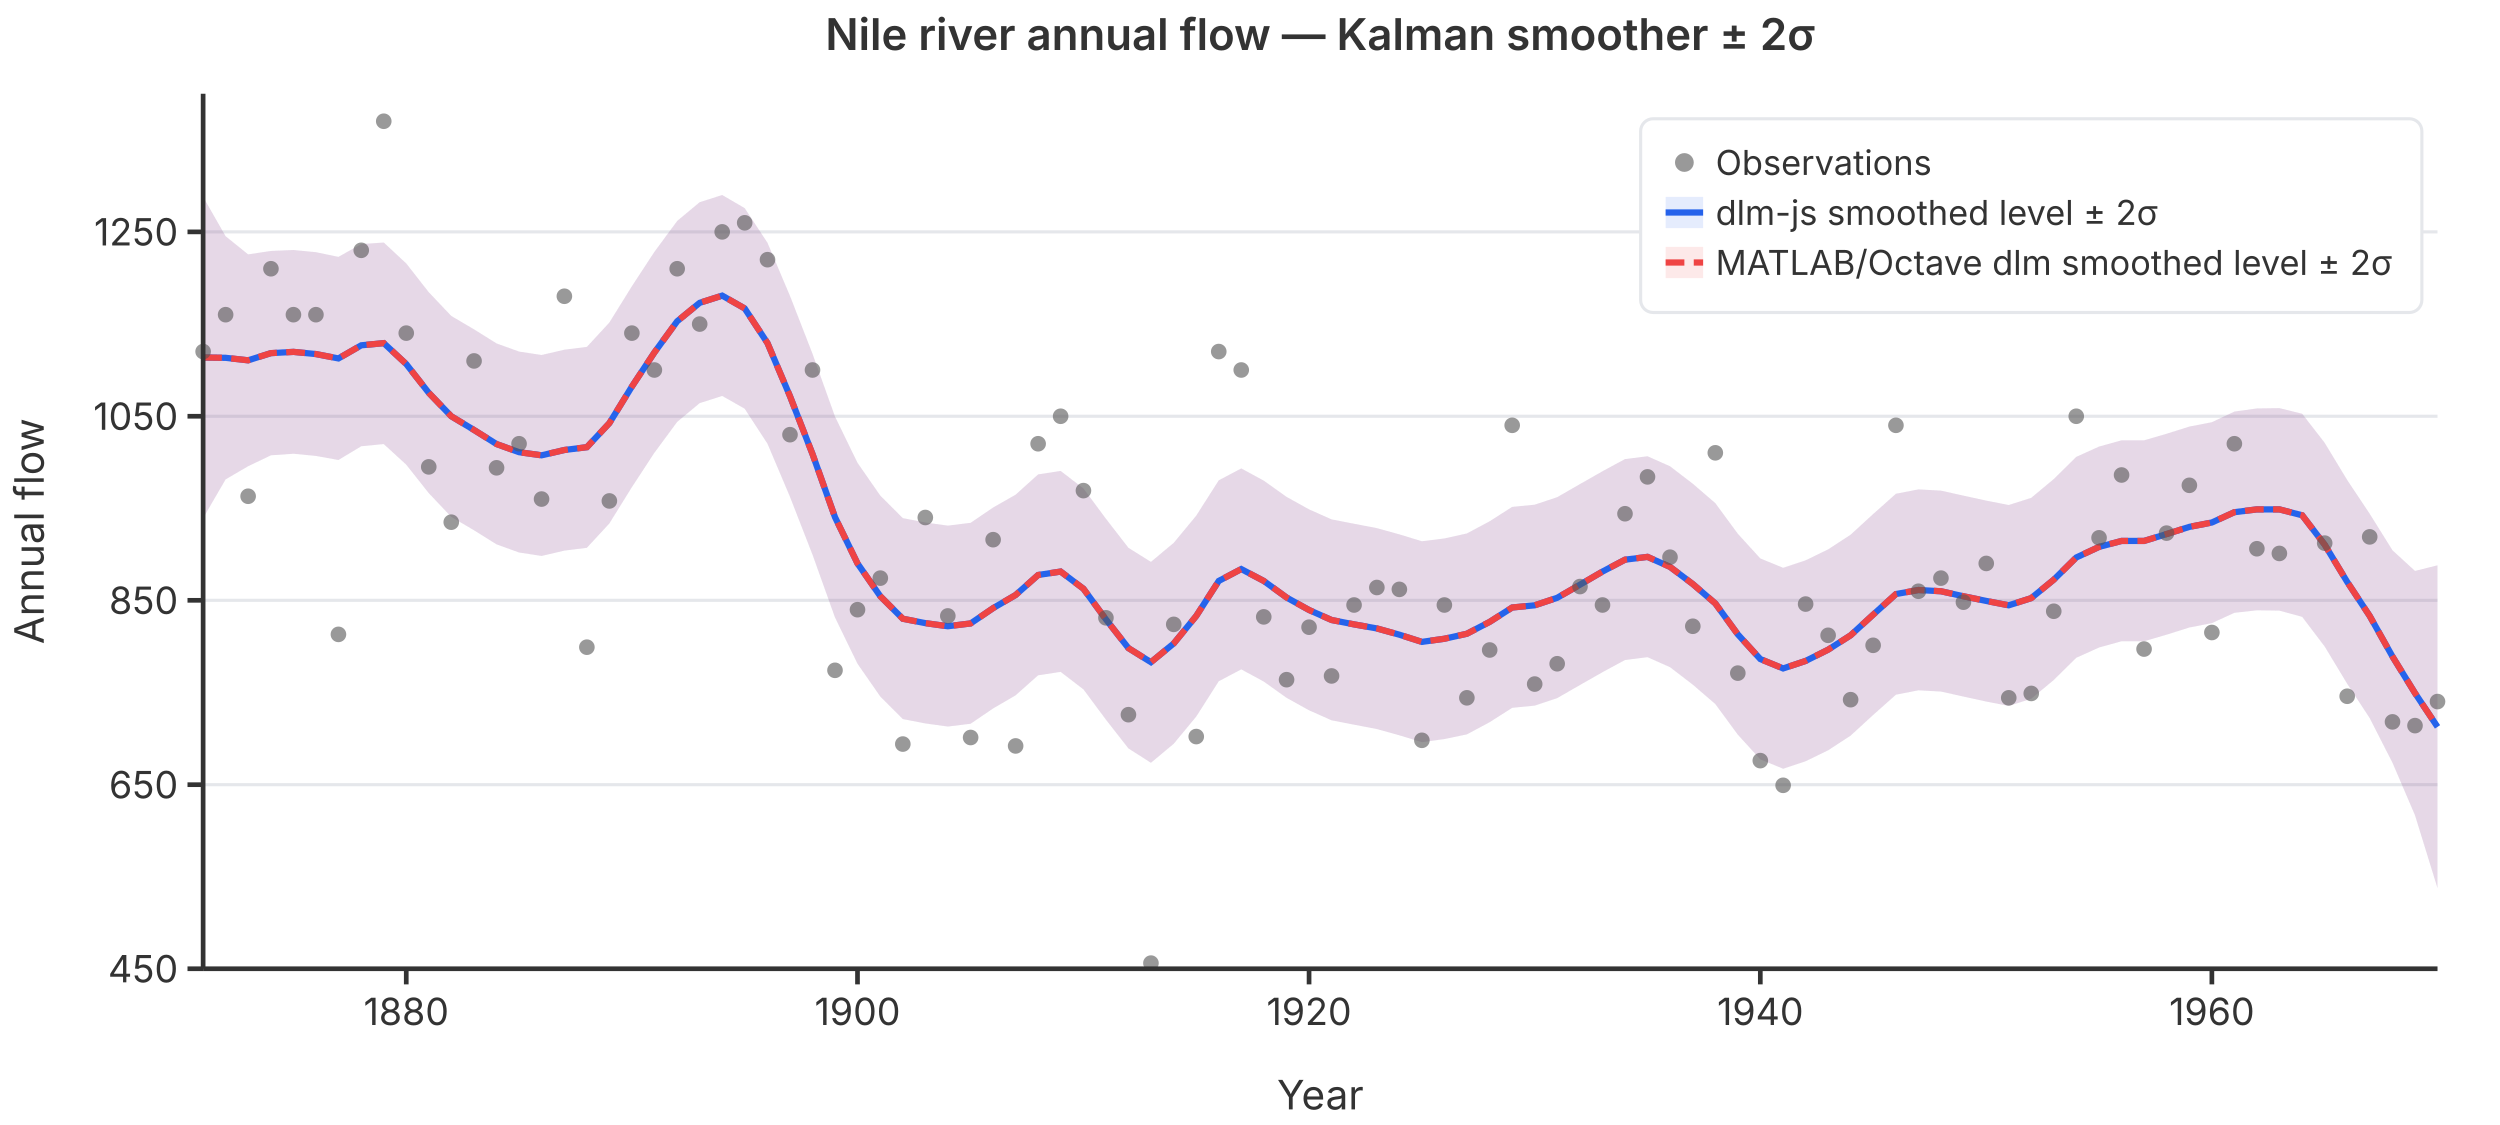
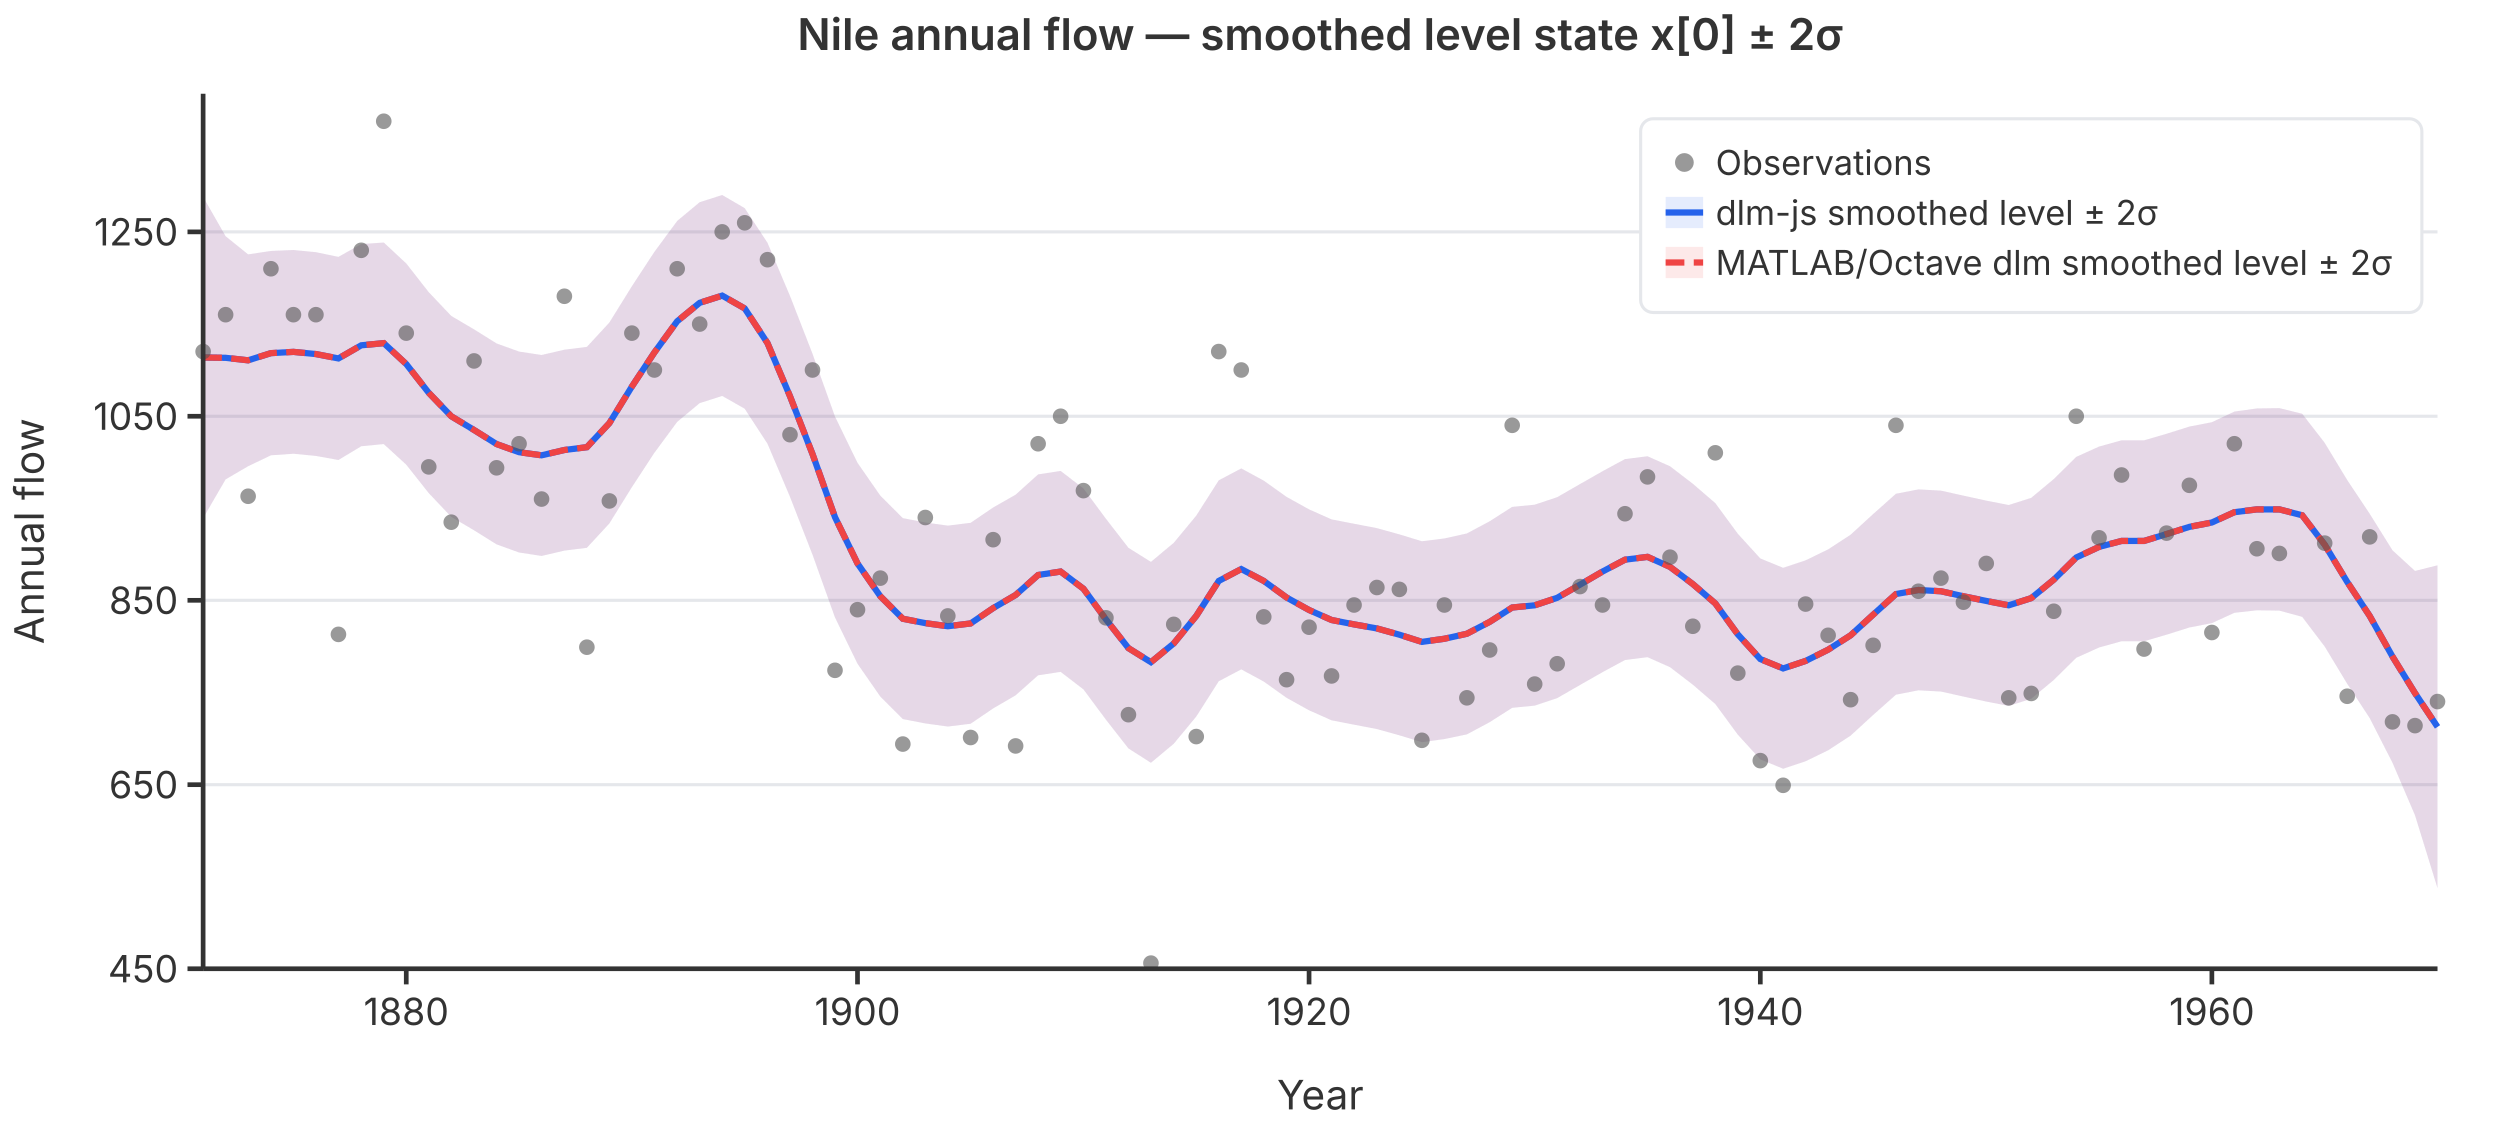
<svg xmlns="http://www.w3.org/2000/svg" viewBox="0 0 800 360" font-family="system-ui,-apple-system,sans-serif" font-size="12">
  <rect width="800" height="360" fill="white" />
  <line x1="65" y1="310.0" x2="780" y2="310.0" stroke="#e5e7eb" stroke-width="1" />
  <line x1="65" y1="251.1" x2="780" y2="251.1" stroke="#e5e7eb" stroke-width="1" />
  <line x1="65" y1="192.1" x2="780" y2="192.1" stroke="#e5e7eb" stroke-width="1" />
  <line x1="65" y1="133.2" x2="780" y2="133.2" stroke="#e5e7eb" stroke-width="1" />
  <line x1="65" y1="74.2" x2="780" y2="74.2" stroke="#e5e7eb" stroke-width="1" />
  <path d="M65.0,63.0L72.2,75.6L79.4,81.4L86.7,80.3L93.9,80.0L101.1,80.7L108.3,82.2L115.6,78.1L122.8,77.6L130.0,84.3L137.2,93.5L144.4,101.1L151.7,105.4L158.9,109.9L166.1,112.5L173.3,113.6L180.6,111.9L187.8,111.0L195.0,103.2L202.2,91.6L209.4,80.6L216.7,70.7L223.9,64.7L231.1,62.4L238.3,66.6L245.6,77.7L252.8,94.7L260.0,113.2L267.2,133.3L274.4,148.1L281.7,158.6L288.9,165.8L296.1,167.2L303.3,168.2L310.6,167.3L317.8,162.4L325.0,158.3L332.2,151.8L339.4,150.7L346.7,156.3L353.9,166.0L361.1,175.3L368.3,179.8L375.6,173.7L382.8,165.0L390.0,153.7L397.2,149.9L404.4,153.8L411.7,159.0L418.9,163.0L426.1,166.2L433.3,167.6L440.6,169.0L447.8,171.0L455.0,173.2L462.2,172.3L469.4,170.7L476.7,166.8L483.9,162.2L491.1,161.5L498.3,159.1L505.6,154.9L512.8,150.8L520.0,146.9L527.2,146.0L534.4,149.2L541.7,154.8L548.9,161.0L556.1,170.8L563.3,178.7L570.6,181.7L577.8,179.3L585.0,175.8L592.2,171.1L599.4,164.5L606.7,158.0L613.9,156.6L621.1,157.0L628.3,158.6L635.6,160.2L642.8,161.6L650.0,159.3L657.2,153.3L664.4,146.2L671.7,142.9L678.9,140.9L686.1,140.9L693.3,138.8L700.6,136.5L707.8,135.1L715.0,131.7L722.2,130.7L729.4,130.6L736.7,132.4L743.9,141.7L751.1,153.6L758.3,164.4L765.6,176.1L772.8,182.7L780.0,180.9L780.0,284.2L772.8,260.9L765.6,244.1L758.3,229.8L751.1,218.8L743.9,206.9L736.7,197.4L729.4,195.4L722.2,195.3L715.0,196.1L707.8,199.4L700.6,200.8L693.3,203.1L686.1,205.2L678.9,205.2L671.7,207.2L664.4,210.5L657.2,217.6L650.0,223.6L642.8,225.9L635.6,224.5L628.3,222.9L621.1,221.3L613.9,220.9L606.7,222.3L599.4,228.8L592.2,235.4L585.0,240.1L577.8,243.6L570.6,246.0L563.3,243.0L556.1,235.1L548.9,225.3L541.7,219.1L534.4,213.5L527.2,210.3L520.0,211.2L512.8,215.1L505.6,219.2L498.3,223.4L491.1,225.8L483.9,226.5L476.7,231.1L469.4,235.0L462.2,236.5L455.0,237.5L447.8,235.3L440.6,233.3L433.3,231.9L426.1,230.5L418.9,227.3L411.7,223.3L404.4,218.1L397.2,214.2L390.0,218.0L382.8,229.3L375.6,238.0L368.3,244.1L361.1,239.5L353.9,230.3L346.7,220.6L339.4,215.0L332.2,216.1L325.0,222.5L317.8,226.7L310.6,231.6L303.3,232.5L296.1,231.5L288.9,230.1L281.7,222.9L274.4,212.4L267.2,197.6L260.0,177.5L252.8,159.0L245.6,142.0L238.3,130.8L231.1,126.7L223.9,129.0L216.7,135.0L209.4,144.9L202.2,155.9L195.0,167.5L187.8,175.3L180.6,176.2L173.3,177.9L166.1,176.8L158.9,174.2L151.7,169.7L144.4,165.4L137.2,157.8L130.0,148.7L122.8,142.1L115.6,142.8L108.3,147.2L101.1,145.9L93.9,145.2L86.7,145.7L79.4,149.2L72.2,153.4L65.0,165.8Z" fill="rgba(37,99,235,0.12)" stroke="none" />
  <path d="M65.0,63.0L72.2,75.6L79.4,81.4L86.7,80.3L93.9,80.0L101.1,80.7L108.3,82.2L115.6,78.1L122.8,77.6L130.0,84.3L137.2,93.5L144.4,101.1L151.7,105.4L158.9,109.9L166.1,112.5L173.3,113.6L180.6,111.9L187.8,111.0L195.0,103.2L202.2,91.6L209.4,80.6L216.7,70.7L223.9,64.7L231.1,62.4L238.3,66.6L245.6,77.7L252.8,94.7L260.0,113.2L267.2,133.3L274.4,148.1L281.7,158.6L288.9,165.8L296.1,167.2L303.3,168.2L310.6,167.3L317.8,162.4L325.0,158.3L332.2,151.8L339.4,150.7L346.7,156.3L353.9,166.0L361.1,175.3L368.3,179.8L375.6,173.7L382.8,165.0L390.0,153.7L397.2,149.9L404.4,153.8L411.7,159.0L418.9,163.0L426.1,166.2L433.3,167.6L440.6,169.0L447.8,171.0L455.0,173.2L462.2,172.3L469.4,170.7L476.7,166.8L483.9,162.2L491.1,161.5L498.3,159.1L505.6,154.9L512.8,150.8L520.0,146.9L527.2,146.0L534.4,149.2L541.7,154.8L548.9,161.0L556.1,170.8L563.3,178.7L570.6,181.7L577.8,179.3L585.0,175.8L592.2,171.1L599.4,164.5L606.7,158.0L613.9,156.6L621.1,157.0L628.3,158.6L635.6,160.2L642.8,161.6L650.0,159.3L657.2,153.3L664.4,146.2L671.7,142.9L678.9,140.9L686.1,140.9L693.3,138.8L700.6,136.5L707.8,135.1L715.0,131.7L722.2,130.7L729.4,130.6L736.7,132.4L743.9,141.7L751.1,153.6L758.3,164.4L765.6,176.1L772.8,182.7L780.0,180.9L780.0,284.2L772.8,260.9L765.6,244.1L758.3,229.8L751.1,218.8L743.9,206.9L736.7,197.4L729.4,195.4L722.2,195.3L715.0,196.1L707.8,199.4L700.6,200.8L693.3,203.1L686.1,205.2L678.9,205.2L671.7,207.2L664.4,210.5L657.2,217.6L650.0,223.6L642.8,225.9L635.6,224.5L628.3,222.9L621.1,221.3L613.9,220.9L606.7,222.3L599.4,228.8L592.2,235.4L585.0,240.1L577.8,243.6L570.6,246.0L563.3,243.0L556.1,235.1L548.9,225.3L541.7,219.1L534.4,213.5L527.2,210.3L520.0,211.2L512.8,215.1L505.6,219.2L498.3,223.4L491.1,225.8L483.9,226.5L476.7,231.1L469.4,235.0L462.2,236.5L455.0,237.5L447.8,235.3L440.6,233.3L433.3,231.9L426.1,230.5L418.9,227.3L411.7,223.3L404.4,218.1L397.2,214.2L390.0,218.0L382.8,229.3L375.6,238.0L368.3,244.1L361.1,239.5L353.9,230.3L346.7,220.6L339.4,215.0L332.2,216.1L325.0,222.5L317.8,226.7L310.6,231.6L303.3,232.5L296.1,231.5L288.9,230.1L281.7,222.9L274.4,212.4L267.2,197.6L260.0,177.5L252.8,159.0L245.6,142.0L238.3,130.8L231.1,126.7L223.9,129.0L216.7,135.0L209.4,144.9L202.2,155.9L195.0,167.5L187.8,175.3L180.6,176.2L173.3,177.9L166.1,176.8L158.9,174.2L151.7,169.7L144.4,165.4L137.2,157.8L130.0,148.7L122.8,142.1L115.6,142.8L108.3,147.2L101.1,145.9L93.9,145.2L86.7,145.7L79.4,149.2L72.2,153.4L65.0,165.8Z" fill="rgba(239,68,68,0.12)" stroke="none" />
  <polyline points="65.0,114.4 72.2,114.5 79.4,115.3 86.7,113.0 93.9,112.6 101.1,113.3 108.3,114.7 115.6,110.5 122.8,109.8 130.0,116.5 137.2,125.7 144.4,133.2 151.7,137.6 158.9,142.1 166.1,144.7 173.3,145.7 180.6,144.0 187.8,143.1 195.0,135.4 202.2,123.7 209.4,112.8 216.7,102.8 223.9,96.9 231.1,94.6 238.3,98.7 245.6,109.8 252.8,126.8 260.0,145.3 267.2,165.5 274.4,180.3 281.7,190.8 288.9,198.0 296.1,199.4 303.3,200.4 310.6,199.5 317.8,194.6 325.0,190.4 332.2,184.0 339.4,182.9 346.7,188.4 353.9,198.2 361.1,207.4 368.3,211.9 375.6,205.9 382.8,197.1 390.0,185.9 397.2,182.1 404.4,185.9 411.7,191.2 418.9,195.2 426.1,198.4 433.3,199.8 440.6,201.1 447.8,203.1 455.0,205.4 462.2,204.4 469.4,202.8 476.7,199.0 483.9,194.4 491.1,193.7 498.3,191.3 505.6,187.1 512.8,182.9 520.0,179.1 527.2,178.2 534.4,181.4 541.7,186.9 548.9,193.1 556.1,203.0 563.3,210.9 570.6,213.9 577.8,211.5 585.0,207.9 592.2,203.3 599.4,196.7 606.7,190.1 613.9,188.8 621.1,189.2 628.3,190.8 635.6,192.3 642.8,193.7 650.0,191.4 657.2,185.5 664.4,178.4 671.7,175.0 678.9,173.1 686.1,173.1 693.3,170.9 700.6,168.6 707.8,167.2 715.0,163.9 722.2,163.0 729.4,163.0 736.7,164.9 743.9,174.3 751.1,186.2 758.3,197.1 765.6,210.1 772.8,221.8 780.0,232.6" fill="none" stroke="#2563eb" stroke-width="2" />
  <polyline points="65.0,114.4 72.2,114.5 79.4,115.3 86.7,113.0 93.9,112.6 101.1,113.3 108.3,114.7 115.6,110.5 122.8,109.8 130.0,116.5 137.2,125.7 144.4,133.2 151.7,137.6 158.9,142.1 166.1,144.7 173.3,145.7 180.6,144.0 187.8,143.1 195.0,135.4 202.2,123.7 209.4,112.8 216.7,102.8 223.9,96.9 231.1,94.6 238.3,98.7 245.6,109.8 252.8,126.8 260.0,145.3 267.2,165.5 274.4,180.3 281.7,190.8 288.9,198.0 296.1,199.4 303.3,200.4 310.6,199.5 317.8,194.6 325.0,190.4 332.2,184.0 339.4,182.9 346.7,188.4 353.9,198.2 361.1,207.4 368.3,211.9 375.6,205.9 382.8,197.1 390.0,185.9 397.2,182.1 404.4,185.9 411.7,191.2 418.9,195.2 426.1,198.4 433.3,199.8 440.6,201.1 447.8,203.1 455.0,205.4 462.2,204.4 469.4,202.8 476.7,199.0 483.9,194.4 491.1,193.7 498.3,191.3 505.6,187.1 512.8,182.9 520.0,179.1 527.2,178.2 534.4,181.4 541.7,186.9 548.9,193.1 556.1,203.0 563.3,210.9 570.6,213.9 577.8,211.5 585.0,207.9 592.2,203.3 599.4,196.7 606.7,190.1 613.9,188.8 621.1,189.2 628.3,190.8 635.6,192.3 642.8,193.7 650.0,191.4 657.2,185.5 664.4,178.4 671.7,175.0 678.9,173.1 686.1,173.1 693.3,170.9 700.6,168.6 707.8,167.2 715.0,163.9 722.2,163.0 729.4,163.0 736.7,164.9 743.9,174.3 751.1,186.2 758.3,197.1 765.6,210.1 772.8,221.8 780.0,232.6" fill="none" stroke="#ef4444" stroke-width="2" stroke-dasharray="6,3" />
  <circle cx="65.0" cy="112.5" r="2.5" fill="#555" opacity="0.6" />
  <circle cx="72.2" cy="100.7" r="2.5" fill="#555" opacity="0.6" />
  <circle cx="79.4" cy="158.8" r="2.5" fill="#555" opacity="0.6" />
  <circle cx="86.7" cy="86.0" r="2.5" fill="#555" opacity="0.6" />
  <circle cx="93.9" cy="100.7" r="2.5" fill="#555" opacity="0.6" />
  <circle cx="101.1" cy="100.7" r="2.5" fill="#555" opacity="0.6" />
  <circle cx="108.3" cy="203.0" r="2.5" fill="#555" opacity="0.6" />
  <circle cx="115.6" cy="80.1" r="2.5" fill="#555" opacity="0.6" />
  <circle cx="122.8" cy="38.8" r="2.5" fill="#555" opacity="0.6" />
  <circle cx="130.0" cy="106.6" r="2.5" fill="#555" opacity="0.6" />
  <circle cx="137.2" cy="149.4" r="2.5" fill="#555" opacity="0.6" />
  <circle cx="144.4" cy="167.1" r="2.5" fill="#555" opacity="0.6" />
  <circle cx="151.7" cy="115.5" r="2.5" fill="#555" opacity="0.6" />
  <circle cx="158.9" cy="149.7" r="2.5" fill="#555" opacity="0.6" />
  <circle cx="166.1" cy="142.0" r="2.5" fill="#555" opacity="0.6" />
  <circle cx="173.3" cy="159.7" r="2.5" fill="#555" opacity="0.6" />
  <circle cx="180.6" cy="94.8" r="2.5" fill="#555" opacity="0.6" />
  <circle cx="187.8" cy="207.1" r="2.5" fill="#555" opacity="0.6" />
  <circle cx="195.0" cy="160.3" r="2.5" fill="#555" opacity="0.6" />
  <circle cx="202.2" cy="106.6" r="2.5" fill="#555" opacity="0.6" />
  <circle cx="209.4" cy="118.4" r="2.5" fill="#555" opacity="0.6" />
  <circle cx="216.7" cy="86.0" r="2.5" fill="#555" opacity="0.6" />
  <circle cx="223.9" cy="103.7" r="2.5" fill="#555" opacity="0.6" />
  <circle cx="231.1" cy="74.2" r="2.5" fill="#555" opacity="0.6" />
  <circle cx="238.3" cy="71.3" r="2.5" fill="#555" opacity="0.6" />
  <circle cx="245.6" cy="83.1" r="2.5" fill="#555" opacity="0.6" />
  <circle cx="252.8" cy="139.1" r="2.5" fill="#555" opacity="0.6" />
  <circle cx="260.0" cy="118.4" r="2.5" fill="#555" opacity="0.6" />
  <circle cx="267.2" cy="214.5" r="2.5" fill="#555" opacity="0.6" />
  <circle cx="274.4" cy="195.1" r="2.5" fill="#555" opacity="0.6" />
  <circle cx="281.7" cy="185.0" r="2.5" fill="#555" opacity="0.6" />
  <circle cx="288.9" cy="238.1" r="2.5" fill="#555" opacity="0.6" />
  <circle cx="296.1" cy="165.6" r="2.5" fill="#555" opacity="0.6" />
  <circle cx="303.3" cy="197.1" r="2.5" fill="#555" opacity="0.6" />
  <circle cx="310.6" cy="236.0" r="2.5" fill="#555" opacity="0.6" />
  <circle cx="317.8" cy="172.7" r="2.5" fill="#555" opacity="0.6" />
  <circle cx="325.0" cy="238.7" r="2.5" fill="#555" opacity="0.6" />
  <circle cx="332.2" cy="142.0" r="2.5" fill="#555" opacity="0.6" />
  <circle cx="339.4" cy="133.2" r="2.5" fill="#555" opacity="0.6" />
  <circle cx="346.7" cy="157.0" r="2.5" fill="#555" opacity="0.6" />
  <circle cx="353.9" cy="197.7" r="2.5" fill="#555" opacity="0.6" />
  <circle cx="361.1" cy="228.7" r="2.5" fill="#555" opacity="0.6" />
  <circle cx="368.3" cy="308.2" r="2.5" fill="#555" opacity="0.6" />
  <circle cx="375.6" cy="199.8" r="2.5" fill="#555" opacity="0.6" />
  <circle cx="382.8" cy="235.7" r="2.5" fill="#555" opacity="0.6" />
  <circle cx="390.0" cy="112.5" r="2.5" fill="#555" opacity="0.6" />
  <circle cx="397.2" cy="118.4" r="2.5" fill="#555" opacity="0.6" />
  <circle cx="404.4" cy="197.4" r="2.5" fill="#555" opacity="0.6" />
  <circle cx="411.7" cy="217.5" r="2.5" fill="#555" opacity="0.6" />
  <circle cx="418.9" cy="200.7" r="2.5" fill="#555" opacity="0.6" />
  <circle cx="426.1" cy="216.3" r="2.5" fill="#555" opacity="0.6" />
  <circle cx="433.3" cy="193.6" r="2.5" fill="#555" opacity="0.6" />
  <circle cx="440.6" cy="188.0" r="2.5" fill="#555" opacity="0.6" />
  <circle cx="447.8" cy="188.6" r="2.5" fill="#555" opacity="0.6" />
  <circle cx="455.0" cy="236.9" r="2.5" fill="#555" opacity="0.6" />
  <circle cx="462.2" cy="193.6" r="2.5" fill="#555" opacity="0.6" />
  <circle cx="469.4" cy="223.3" r="2.5" fill="#555" opacity="0.6" />
  <circle cx="476.7" cy="208.0" r="2.5" fill="#555" opacity="0.6" />
  <circle cx="483.9" cy="136.1" r="2.5" fill="#555" opacity="0.6" />
  <circle cx="491.1" cy="218.9" r="2.5" fill="#555" opacity="0.6" />
  <circle cx="498.3" cy="212.4" r="2.5" fill="#555" opacity="0.6" />
  <circle cx="505.6" cy="187.7" r="2.5" fill="#555" opacity="0.6" />
  <circle cx="512.8" cy="193.6" r="2.5" fill="#555" opacity="0.6" />
  <circle cx="520.0" cy="164.4" r="2.5" fill="#555" opacity="0.6" />
  <circle cx="527.2" cy="152.6" r="2.5" fill="#555" opacity="0.6" />
  <circle cx="534.4" cy="178.3" r="2.5" fill="#555" opacity="0.6" />
  <circle cx="541.7" cy="200.4" r="2.5" fill="#555" opacity="0.6" />
  <circle cx="548.9" cy="144.9" r="2.5" fill="#555" opacity="0.6" />
  <circle cx="556.1" cy="215.4" r="2.5" fill="#555" opacity="0.6" />
  <circle cx="563.3" cy="243.4" r="2.5" fill="#555" opacity="0.6" />
  <circle cx="570.6" cy="251.3" r="2.5" fill="#555" opacity="0.6" />
  <circle cx="577.8" cy="193.3" r="2.5" fill="#555" opacity="0.6" />
  <circle cx="585.0" cy="203.3" r="2.5" fill="#555" opacity="0.6" />
  <circle cx="592.2" cy="223.9" r="2.5" fill="#555" opacity="0.6" />
  <circle cx="599.4" cy="206.5" r="2.5" fill="#555" opacity="0.6" />
  <circle cx="606.7" cy="136.1" r="2.5" fill="#555" opacity="0.6" />
  <circle cx="613.9" cy="189.2" r="2.5" fill="#555" opacity="0.6" />
  <circle cx="621.1" cy="185.0" r="2.5" fill="#555" opacity="0.6" />
  <circle cx="628.3" cy="192.7" r="2.5" fill="#555" opacity="0.6" />
  <circle cx="635.6" cy="180.3" r="2.5" fill="#555" opacity="0.6" />
  <circle cx="642.8" cy="223.3" r="2.5" fill="#555" opacity="0.6" />
  <circle cx="650.0" cy="221.9" r="2.5" fill="#555" opacity="0.6" />
  <circle cx="657.2" cy="195.6" r="2.5" fill="#555" opacity="0.6" />
  <circle cx="664.4" cy="133.2" r="2.5" fill="#555" opacity="0.6" />
  <circle cx="671.7" cy="172.1" r="2.5" fill="#555" opacity="0.6" />
  <circle cx="678.9" cy="152.0" r="2.5" fill="#555" opacity="0.6" />
  <circle cx="686.1" cy="207.7" r="2.5" fill="#555" opacity="0.6" />
  <circle cx="693.3" cy="170.6" r="2.5" fill="#555" opacity="0.6" />
  <circle cx="700.6" cy="155.3" r="2.5" fill="#555" opacity="0.6" />
  <circle cx="707.8" cy="202.4" r="2.5" fill="#555" opacity="0.6" />
  <circle cx="715.0" cy="142.0" r="2.5" fill="#555" opacity="0.6" />
  <circle cx="722.2" cy="175.6" r="2.5" fill="#555" opacity="0.6" />
  <circle cx="729.4" cy="177.1" r="2.5" fill="#555" opacity="0.6" />
  <circle cx="736.7" cy="97.8" r="2.5" fill="#555" opacity="0.6" />
  <circle cx="743.9" cy="173.8" r="2.5" fill="#555" opacity="0.6" />
  <circle cx="751.1" cy="222.8" r="2.5" fill="#555" opacity="0.6" />
  <circle cx="758.3" cy="171.8" r="2.5" fill="#555" opacity="0.6" />
  <circle cx="765.6" cy="231.0" r="2.5" fill="#555" opacity="0.6" />
  <circle cx="772.8" cy="232.2" r="2.5" fill="#555" opacity="0.6" />
  <circle cx="780.0" cy="224.5" r="2.5" fill="#555" opacity="0.6" />
  <line x1="65" y1="30" x2="65" y2="310" stroke="#333" stroke-width="1.5" />
  <line x1="65" y1="310" x2="780" y2="310" stroke="#333" stroke-width="1.5" />
  <line x1="60" y1="310.0" x2="65" y2="310.0" stroke="#333" stroke-width="1.5" />
  <text x="57" y="310.0" text-anchor="end" dominant-baseline="middle" fill="#333">450</text>
  <line x1="60" y1="251.1" x2="65" y2="251.1" stroke="#333" stroke-width="1.5" />
  <text x="57" y="251.1" text-anchor="end" dominant-baseline="middle" fill="#333">650</text>
  <line x1="60" y1="192.1" x2="65" y2="192.1" stroke="#333" stroke-width="1.5" />
  <text x="57" y="192.1" text-anchor="end" dominant-baseline="middle" fill="#333">850</text>
  <line x1="60" y1="133.2" x2="65" y2="133.2" stroke="#333" stroke-width="1.5" />
  <text x="57" y="133.2" text-anchor="end" dominant-baseline="middle" fill="#333">1050</text>
  <line x1="60" y1="74.2" x2="65" y2="74.2" stroke="#333" stroke-width="1.5" />
  <text x="57" y="74.2" text-anchor="end" dominant-baseline="middle" fill="#333">1250</text>
  <line x1="130.0" y1="310" x2="130.0" y2="315" stroke="#333" stroke-width="1.5" />
  <text x="130.0" y="328" text-anchor="middle" fill="#333">1880</text>
  <line x1="274.4" y1="310" x2="274.4" y2="315" stroke="#333" stroke-width="1.5" />
  <text x="274.4" y="328" text-anchor="middle" fill="#333">1900</text>
  <line x1="418.9" y1="310" x2="418.9" y2="315" stroke="#333" stroke-width="1.5" />
  <text x="418.9" y="328" text-anchor="middle" fill="#333">1920</text>
  <line x1="563.3" y1="310" x2="563.3" y2="315" stroke="#333" stroke-width="1.5" />
  <text x="563.3" y="328" text-anchor="middle" fill="#333">1940</text>
  <line x1="707.8" y1="310" x2="707.8" y2="315" stroke="#333" stroke-width="1.5" />
  <text x="707.8" y="328" text-anchor="middle" fill="#333">1960</text>
  <text x="422.5" y="355" text-anchor="middle" fill="#333" font-size="13">Year</text>
  <text x="14" y="170" text-anchor="middle" fill="#333" font-size="13" transform="rotate(-90,14,170)">Annual flow</text>
-   <text x="422.5" y="16" text-anchor="middle" fill="#333" font-size="14" font-weight="600">Nile river annual flow — Kalman smoother ± 2σ</text>
+   <text x="422.5" y="16" text-anchor="middle" fill="#333" font-size="14" font-weight="600">Nile annual flow — smoothed level state x[0] ± 2σ</text>
  <rect x="525" y="38" width="250" height="62" rx="4" fill="white" stroke="#e5e7eb" stroke-width="1" />
  <circle cx="539" cy="52" r="3" fill="#555" opacity="0.6" />
  <text x="549" y="52" dominant-baseline="middle" fill="#333" font-size="11">Observations</text>
  <line x1="533" y1="68" x2="545" y2="68" stroke="#2563eb" stroke-width="2" />
  <rect x="533" y="63" width="12" height="10" fill="rgba(37,99,235,0.12)" stroke="none" />
  <text x="549" y="68" dominant-baseline="middle" fill="#333" font-size="11">dlm-js smoothed level ± 2σ</text>
  <line x1="533" y1="84" x2="545" y2="84" stroke="#ef4444" stroke-width="2" stroke-dasharray="6,3" />
  <rect x="533" y="79" width="12" height="10" fill="rgba(239,68,68,0.12)" stroke="none" />
  <text x="549" y="84" dominant-baseline="middle" fill="#333" font-size="11">MATLAB/Octave dlm smoothed level ± 2σ</text>
</svg>
